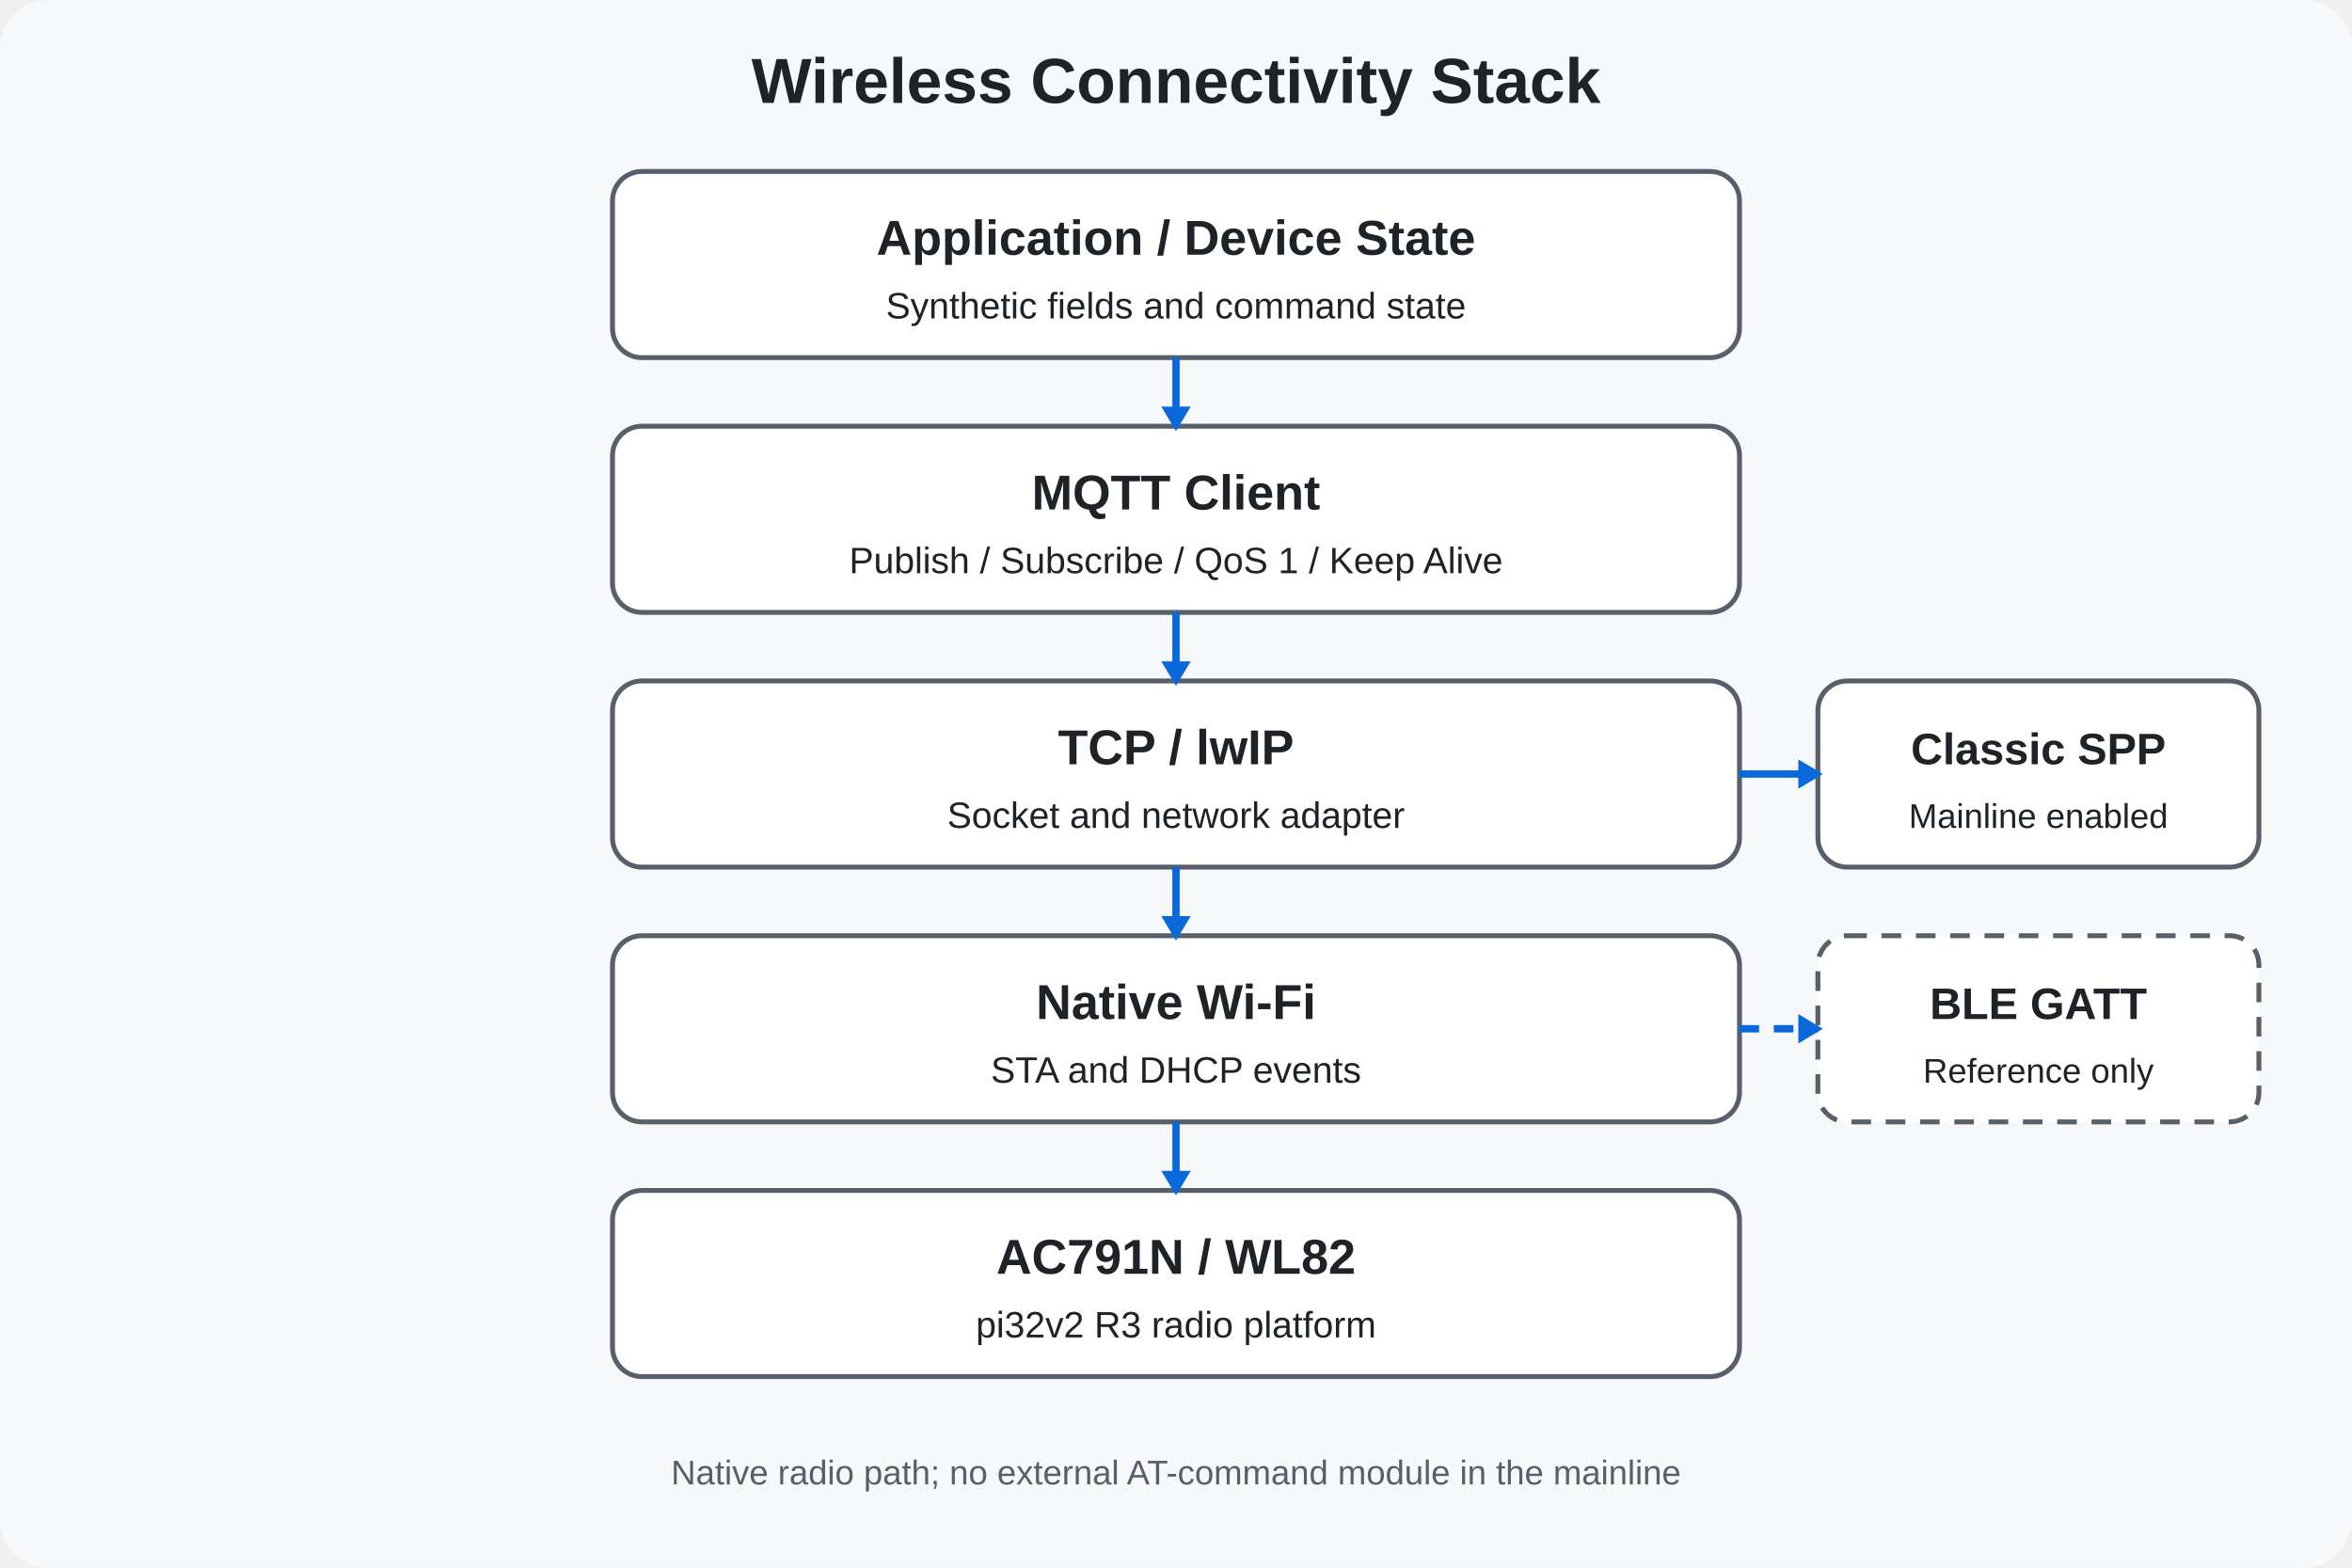
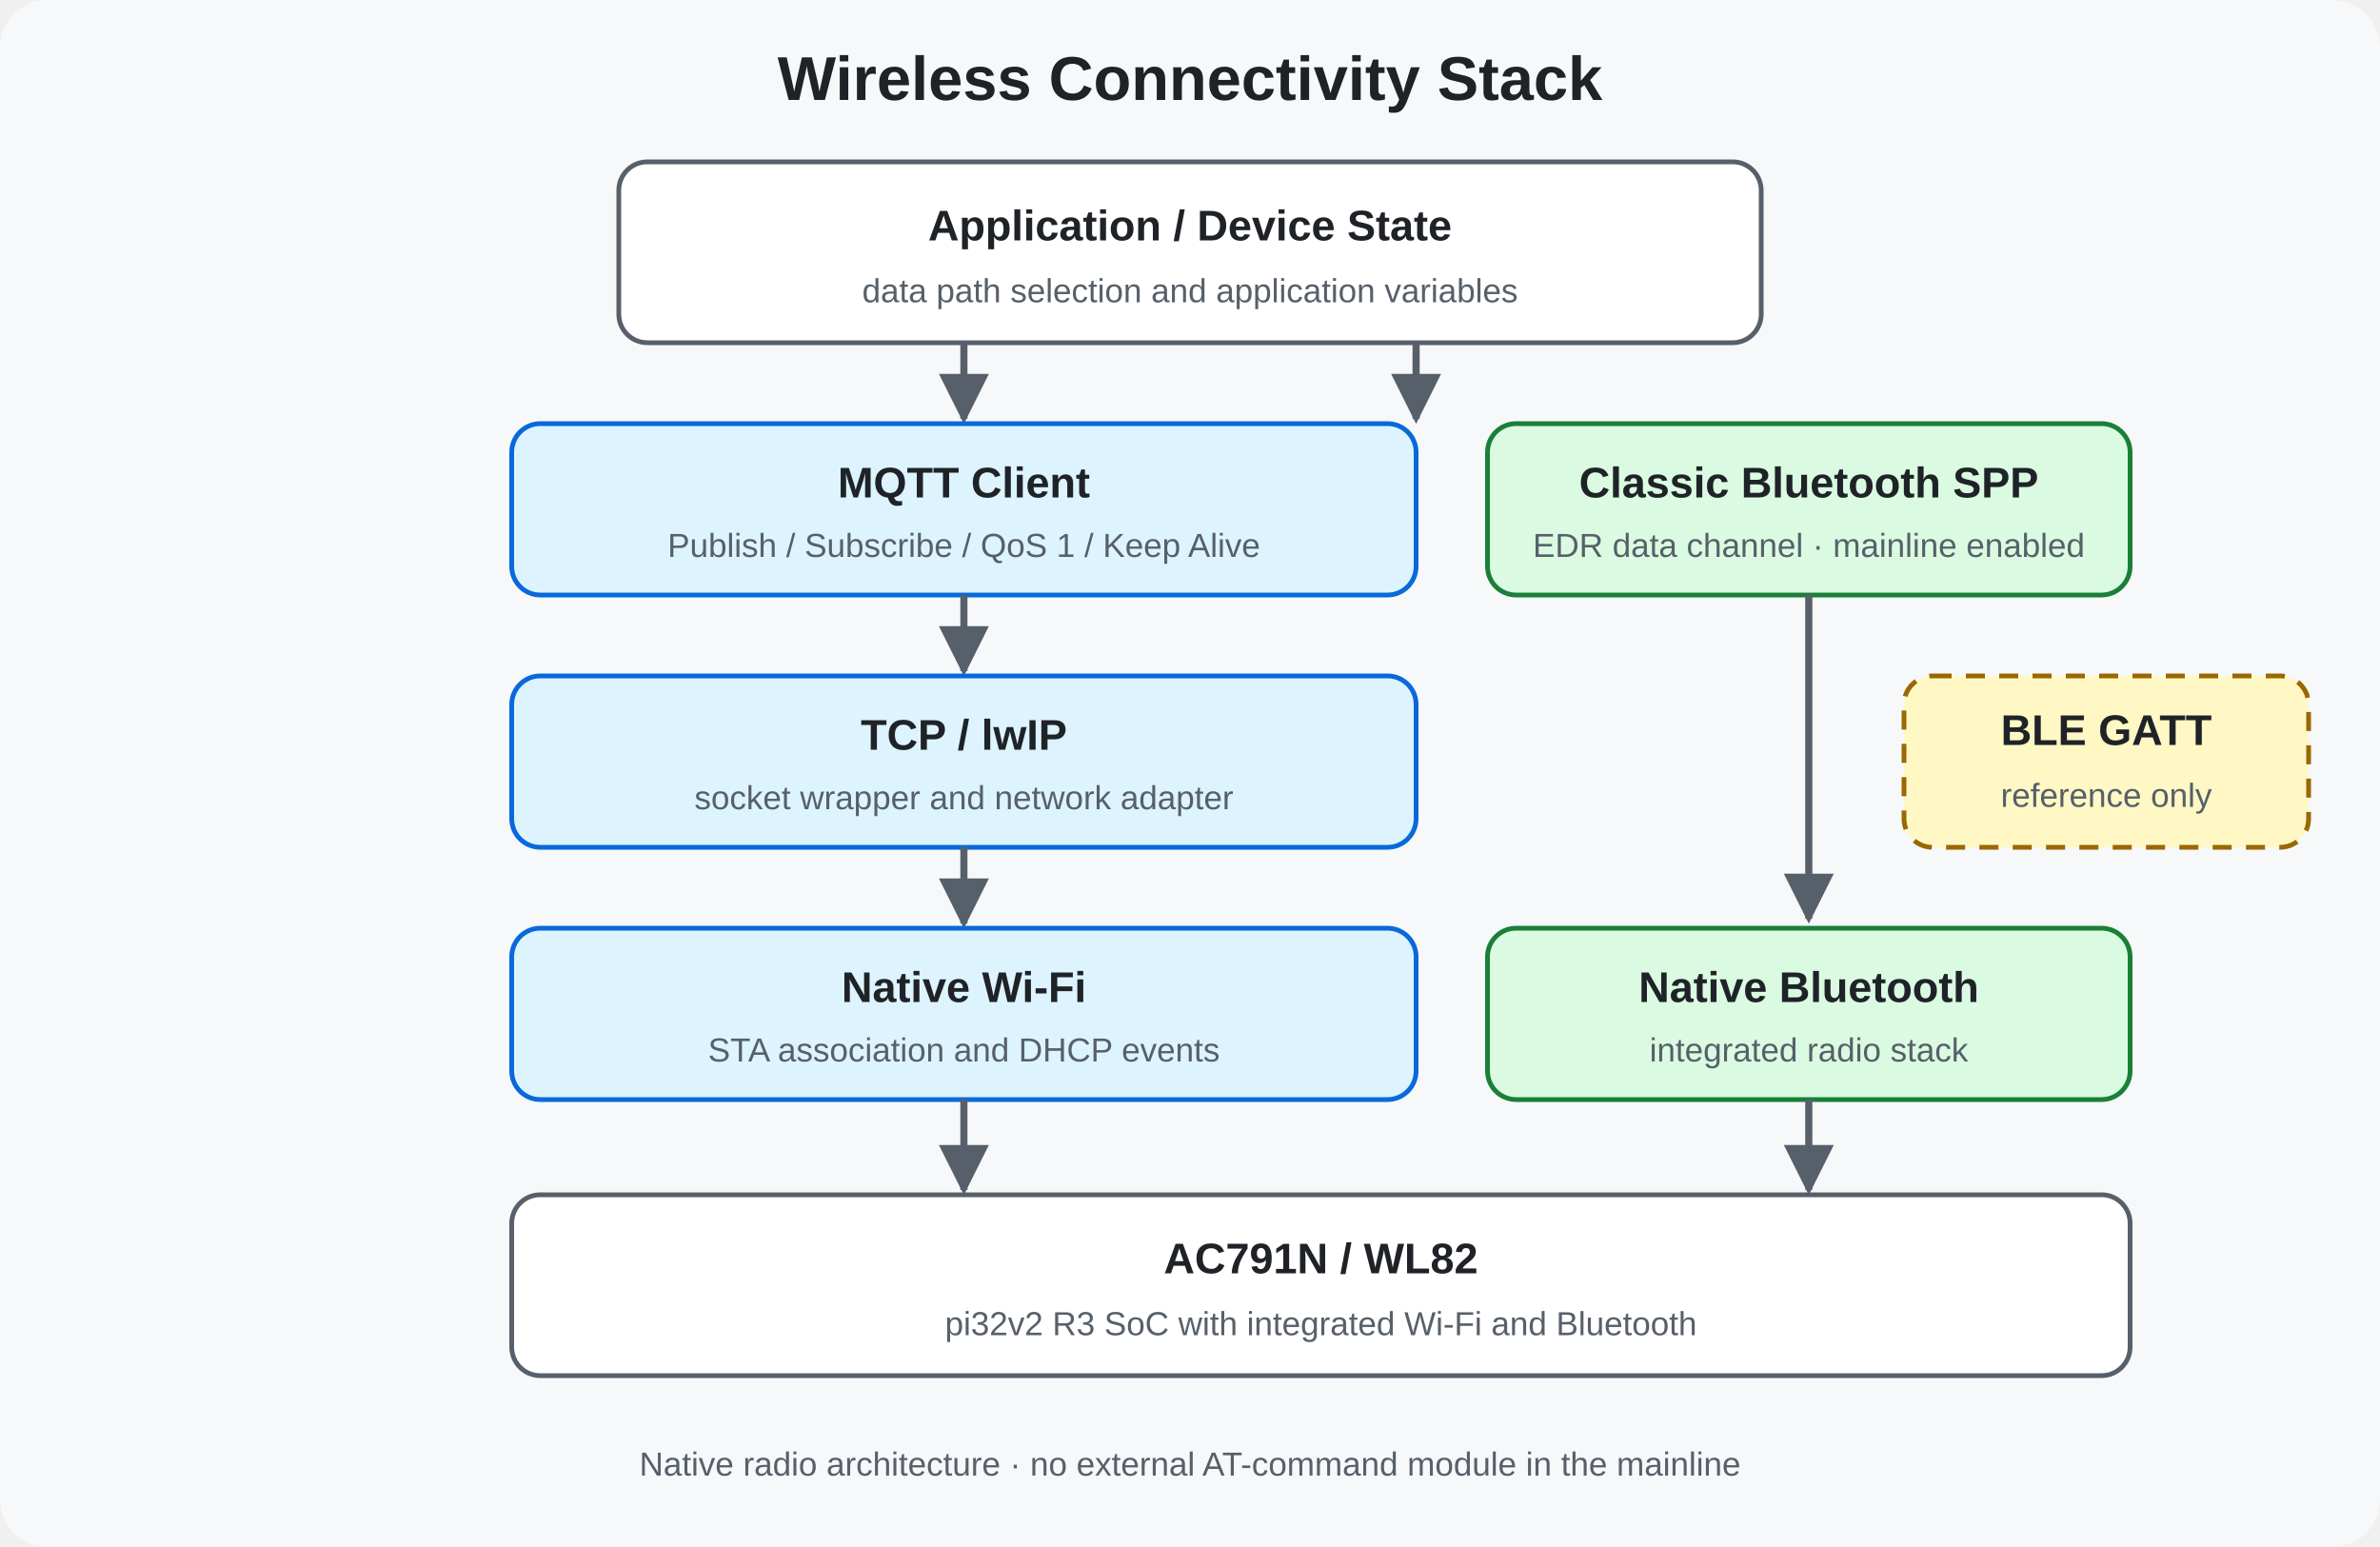
- <svg xmlns="http://www.w3.org/2000/svg" width="960" height="640" viewBox="0 0 960 640" role="img" aria-labelledby="title desc">
-   <rect width="960" height="640" rx="20" fill="#f6f8fa" />
-   <g font-family="Arial, Helvetica, sans-serif" text-anchor="middle">
-     <text x="480" y="42" font-size="26" font-weight="700" fill="#1f2328">Wireless Connectivity Stack</text>
-     <g fill="#ffffff" stroke="#57606a" stroke-width="2">
-       <rect x="250" y="70" width="460" height="76" rx="12" />
-       <rect x="250" y="174" width="460" height="76" rx="12" />
-       <rect x="250" y="278" width="460" height="76" rx="12" />
-       <rect x="250" y="382" width="460" height="76" rx="12" />
-       <rect x="250" y="486" width="460" height="76" rx="12" />
-       <rect x="742" y="278" width="180" height="76" rx="12" />
-       <rect x="742" y="382" width="180" height="76" rx="12" stroke-dasharray="8 6" />
-     </g>
-     <g fill="#1f2328">
-       <text x="480" y="104" font-size="20" font-weight="700">Application / Device State</text>
-       <text x="480" y="130" font-size="15">Synthetic fields and command state</text>
-       <text x="480" y="208" font-size="20" font-weight="700">MQTT Client</text>
-       <text x="480" y="234" font-size="15">Publish / Subscribe / QoS 1 / Keep Alive</text>
-       <text x="480" y="312" font-size="20" font-weight="700">TCP / lwIP</text>
-       <text x="480" y="338" font-size="15">Socket and network adapter</text>
-       <text x="480" y="416" font-size="20" font-weight="700">Native Wi-Fi</text>
-       <text x="480" y="442" font-size="15">STA and DHCP events</text>
-       <text x="480" y="520" font-size="20" font-weight="700">AC791N / WL82</text>
-       <text x="480" y="546" font-size="15">pi32v2 R3 radio platform</text>
-       <text x="832" y="312" font-size="18" font-weight="700">Classic SPP</text>
-       <text x="832" y="338" font-size="14">Mainline enabled</text>
-       <text x="832" y="416" font-size="18" font-weight="700">BLE GATT</text>
-       <text x="832" y="442" font-size="14">Reference only</text>
-     </g>
-     <g stroke="#0969da" stroke-width="3" fill="none">
-       <path d="M480 146 V174" />
-       <path d="M480 250 V278" />
-       <path d="M480 354 V382" />
-       <path d="M480 458 V486" />
-       <path d="M710 316 H742" />
-       <path d="M710 420 H742" stroke-dasharray="8 6" />
-     </g>
-     <g fill="#0969da">
-       <path d="M474 166 L480 176 L486 166 Z" />
-       <path d="M474 270 L480 280 L486 270 Z" />
-       <path d="M474 374 L480 384 L486 374 Z" />
-       <path d="M474 478 L480 488 L486 478 Z" />
-       <path d="M734 310 L744 316 L734 322 Z" />
-       <path d="M734 414 L744 420 L734 426 Z" />
-     </g>
-     <text x="480" y="606" font-size="14" fill="#57606a">Native radio path; no external AT-command module in the mainline</text>
-   </g>
+ <svg xmlns="http://www.w3.org/2000/svg" width="1000" height="650" viewBox="0 0 1000 650" role="img" aria-labelledby="title desc">
+   <rect width="1000" height="650" rx="20" fill="#f6f8fa" />
+   <style>
+     .box{fill:#fff;stroke:#57606a;stroke-width:2}.main{fill:#ddf4ff;stroke:#0969da;stroke-width:2}.bt{fill:#dafbe1;stroke:#1a7f37;stroke-width:2}.ref{fill:#fff8c5;stroke:#9a6700;stroke-width:2;stroke-dasharray:8 6}
+     .title{font:700 26px Arial,Helvetica,sans-serif;fill:#1f2328}.text{font:700 18px Arial,Helvetica,sans-serif;fill:#1f2328}.sub{font:14px Arial,Helvetica,sans-serif;fill:#57606a}.arrow{stroke:#57606a;stroke-width:3;fill:none;marker-end:url(#arrow)}
+   </style>
+   <defs>
+     <marker id="arrow" viewBox="0 0 10 10" refX="9" refY="5" markerWidth="7" markerHeight="7" orient="auto-start-reverse">
+       <path d="M0 0L10 5L0 10Z" fill="#57606a" />
+     </marker>
+   </defs>
+   <text x="500" y="42" text-anchor="middle" class="title">Wireless Connectivity Stack</text>
+   <rect x="260" y="68" width="480" height="76" rx="12" class="box" />
+   <text x="500" y="101" text-anchor="middle" class="text">Application / Device State</text>
+   <text x="500" y="127" text-anchor="middle" class="sub">data path selection and application variables</text>
+   <path d="M405 144V176" class="arrow" />
+   <path d="M595 144V176" class="arrow" />
+   <rect x="215" y="178" width="380" height="72" rx="12" class="main" />
+   <text x="405" y="209" text-anchor="middle" class="text">MQTT Client</text>
+   <text x="405" y="234" text-anchor="middle" class="sub">Publish / Subscribe / QoS 1 / Keep Alive</text>
+   <rect x="625" y="178" width="270" height="72" rx="12" class="bt" />
+   <text x="760" y="209" text-anchor="middle" class="text">Classic Bluetooth SPP</text>
+   <text x="760" y="234" text-anchor="middle" class="sub">EDR data channel · mainline enabled</text>
+   <path d="M405 250V282" class="arrow" />
+   <path d="M760 250V386" class="arrow" />
+   <rect x="215" y="284" width="380" height="72" rx="12" class="main" />
+   <text x="405" y="315" text-anchor="middle" class="text">TCP / lwIP</text>
+   <text x="405" y="340" text-anchor="middle" class="sub">socket wrapper and network adapter</text>
+   <path d="M405 356V388" class="arrow" />
+   <rect x="215" y="390" width="380" height="72" rx="12" class="main" />
+   <text x="405" y="421" text-anchor="middle" class="text">Native Wi-Fi</text>
+   <text x="405" y="446" text-anchor="middle" class="sub">STA association and DHCP events</text>
+   <rect x="625" y="390" width="270" height="72" rx="12" class="bt" />
+   <text x="760" y="421" text-anchor="middle" class="text">Native Bluetooth</text>
+   <text x="760" y="446" text-anchor="middle" class="sub">integrated radio stack</text>
+   <path d="M405 462V500" class="arrow" />
+   <path d="M760 462V500" class="arrow" />
+   <rect x="215" y="502" width="680" height="76" rx="12" class="box" />
+   <text x="555" y="535" text-anchor="middle" class="text">AC791N / WL82</text>
+   <text x="555" y="561" text-anchor="middle" class="sub">pi32v2 R3 SoC with integrated Wi-Fi and Bluetooth</text>
+   <rect x="800" y="284" width="170" height="72" rx="12" class="ref" />
+   <text x="885" y="313" text-anchor="middle" class="text">BLE GATT</text>
+   <text x="885" y="339" text-anchor="middle" class="sub">reference only</text>
+   <text x="500" y="620" text-anchor="middle" class="sub">Native radio architecture · no external AT-command module in the mainline</text>
</svg>
